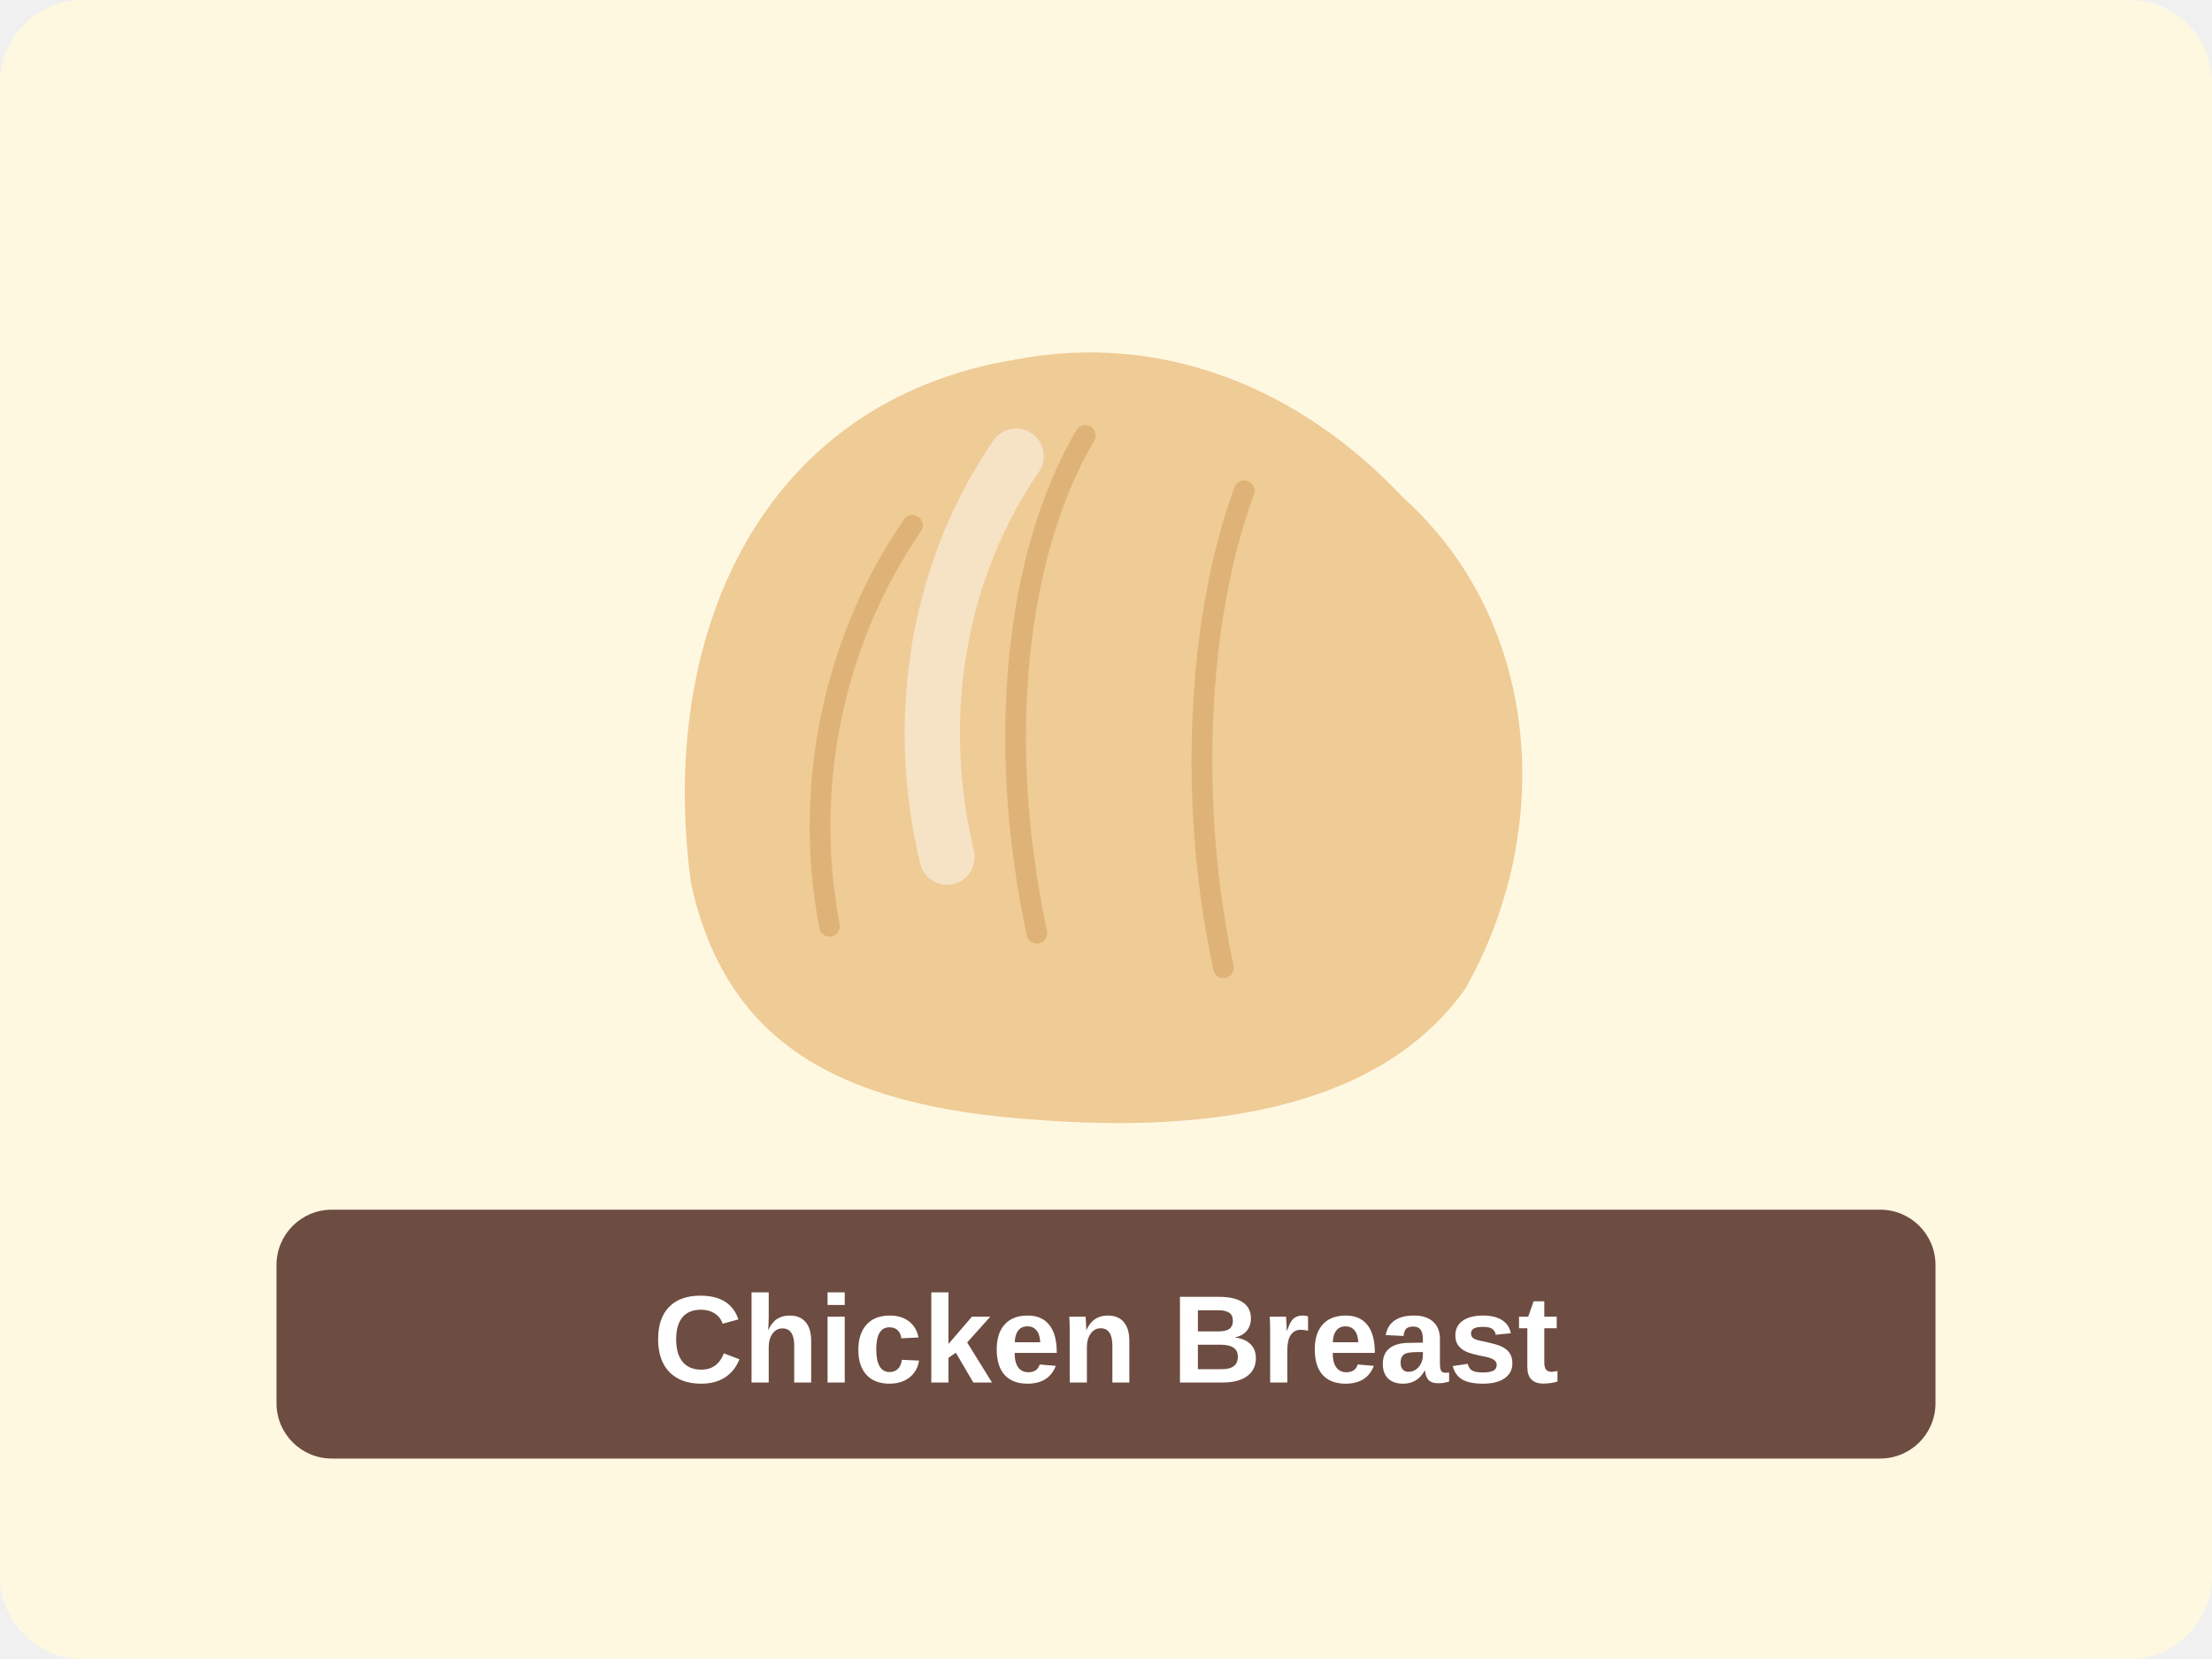
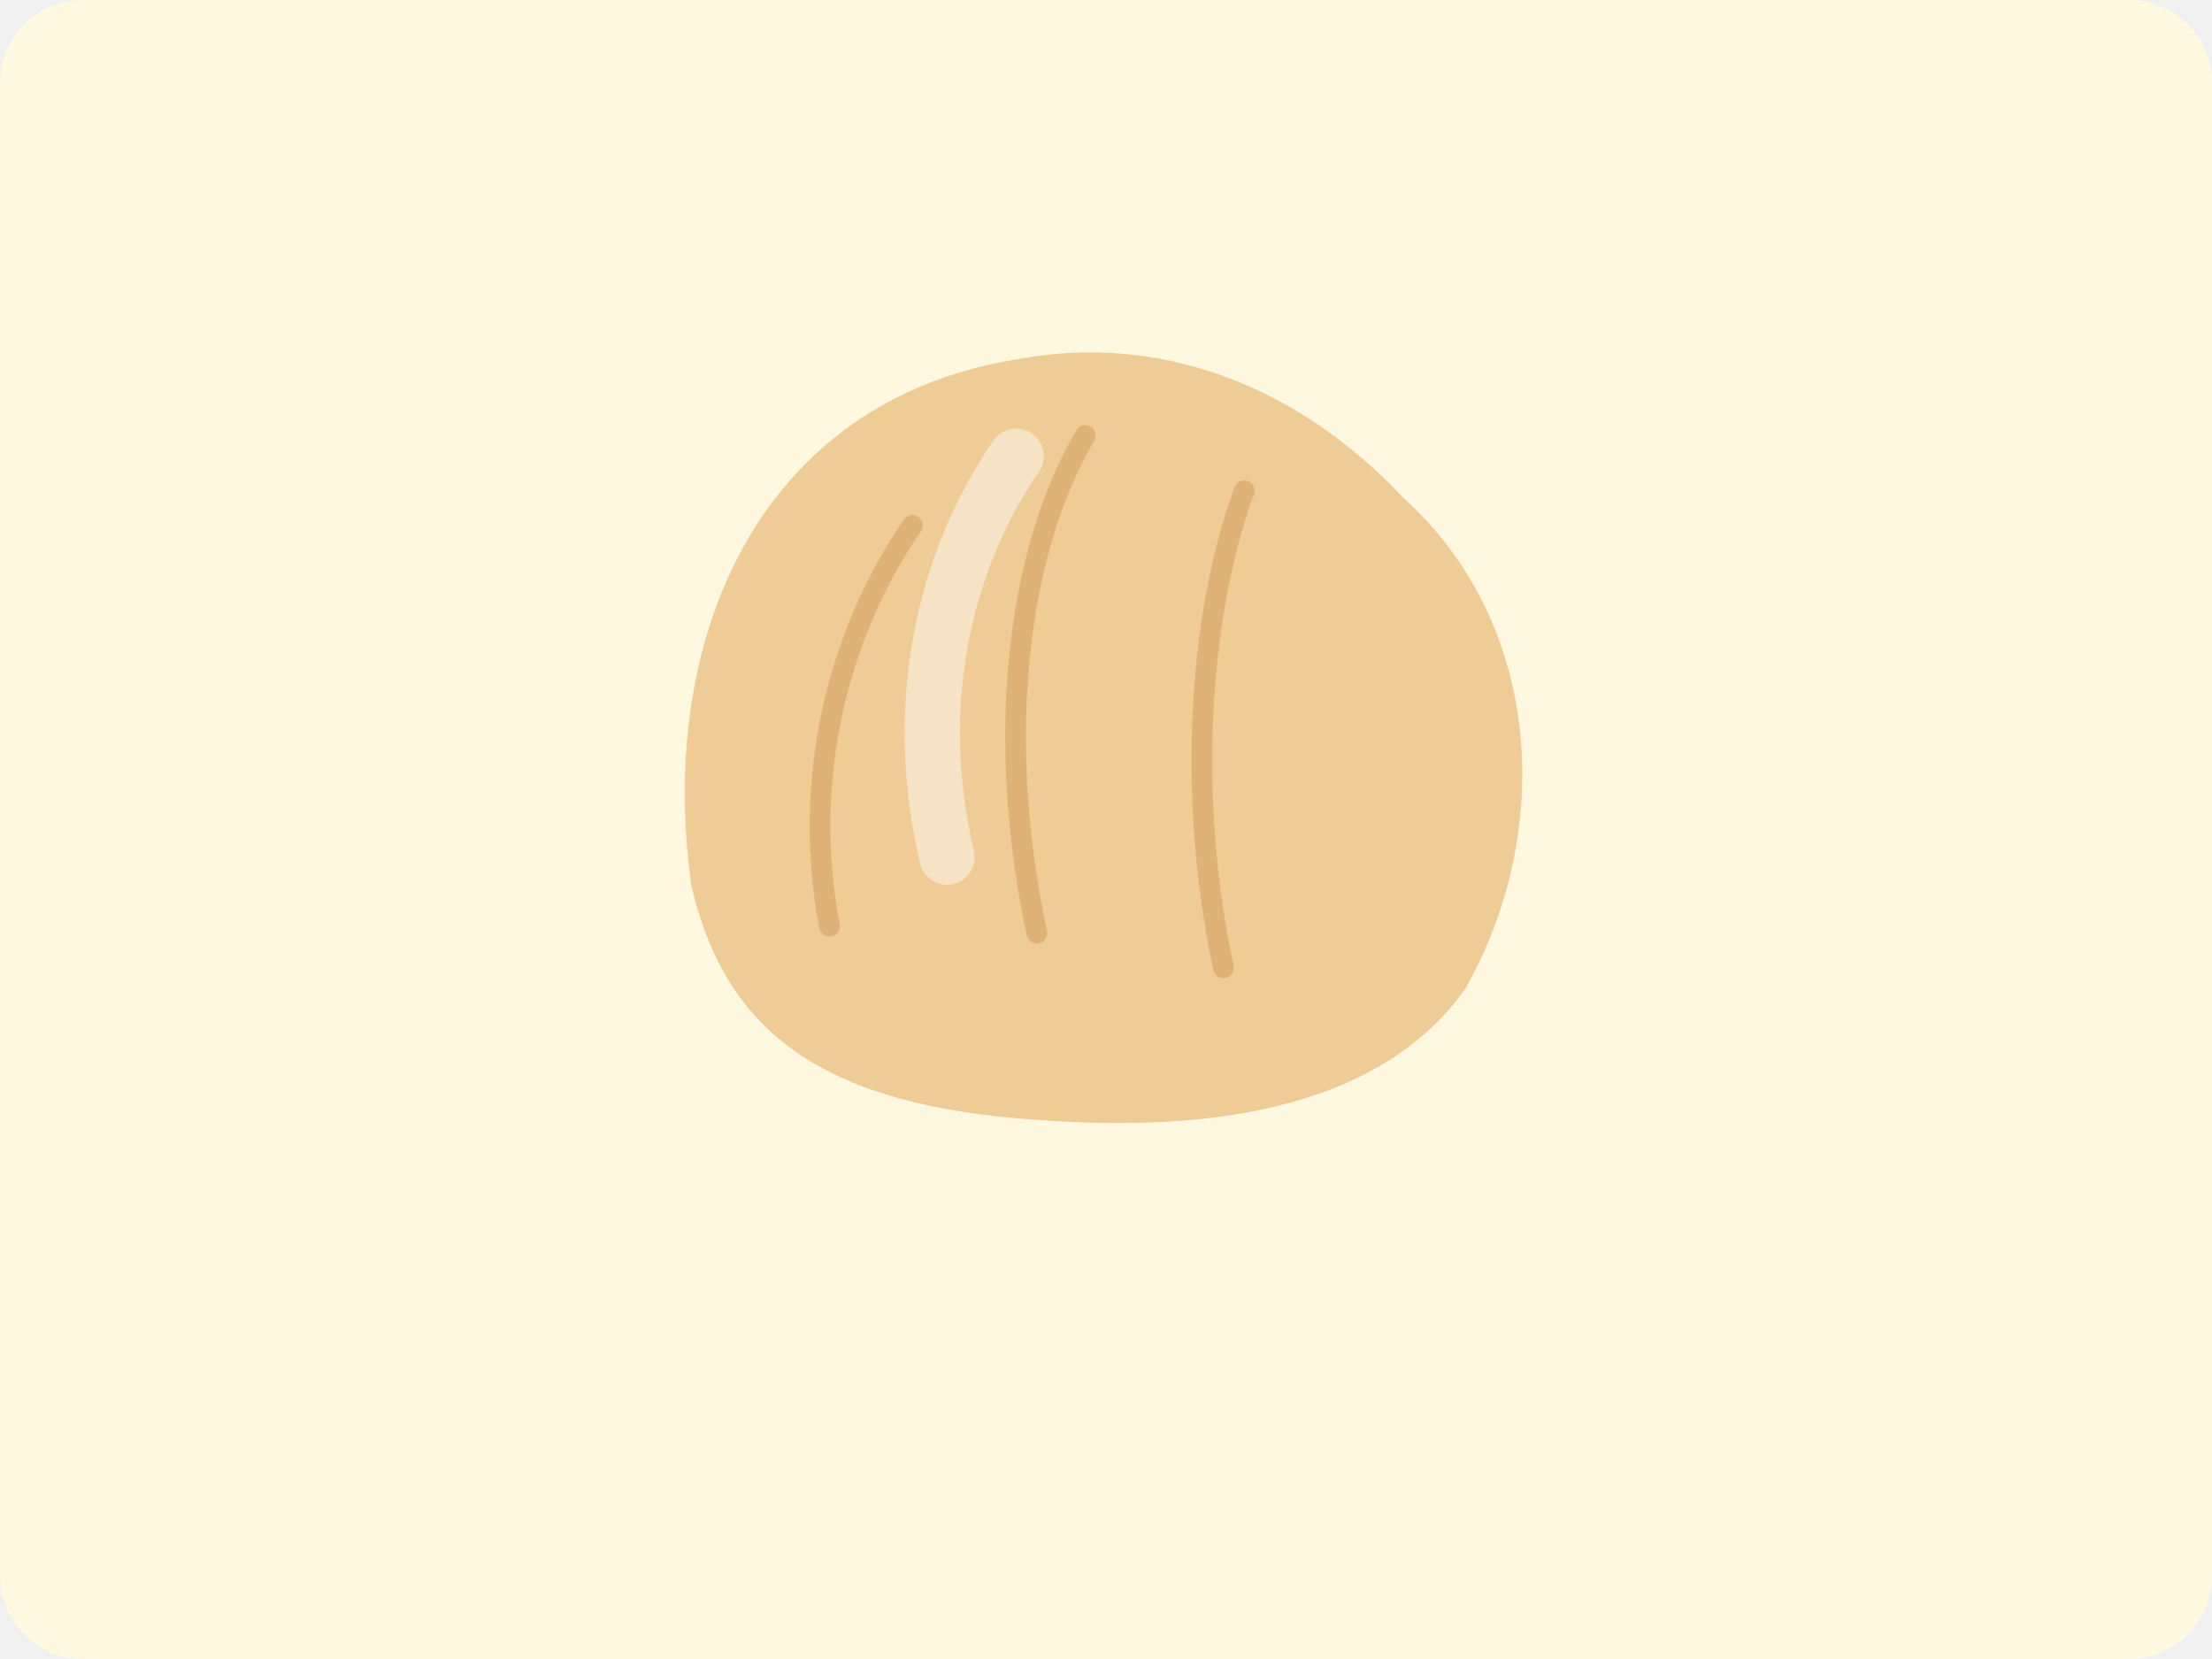
<svg xmlns="http://www.w3.org/2000/svg" width="320" height="240" viewBox="0 0 320 240">
  <rect width="320" height="240" fill="#fff8e1" rx="12" />
  <path d="M100 128 C95 92 110 58 147 52 C168 48 188 56 203 72 C223 90 225 120 212 143 C200 160 176 164 150 162 C120 160 105 150 100 128 Z" fill="#efcb96" />
  <path d="M132 76 C121 92 116 113 120 134" stroke="#d4a464" stroke-width="3" fill="none" stroke-linecap="round" opacity="0.6" />
  <path d="M157 63 C147 80 144 107 150 135" stroke="#d4a464" stroke-width="3" fill="none" stroke-linecap="round" opacity="0.6" />
  <path d="M180 71 C173 90 172 117 177 140" stroke="#d4a464" stroke-width="3" fill="none" stroke-linecap="round" opacity="0.6" />
  <path d="M147 66 C136 82 132 103 137 124" stroke="rgba(255,255,255,0.45)" stroke-width="8" fill="none" stroke-linecap="round" />
-   <rect x="40" y="175" width="240" height="36" rx="8" fill="#6d4c41" />
-   <text x="160" y="200" text-anchor="middle" font-family="Arial,sans-serif" font-size="18" font-weight="bold" fill="white">Chicken Breast</text>
</svg>
